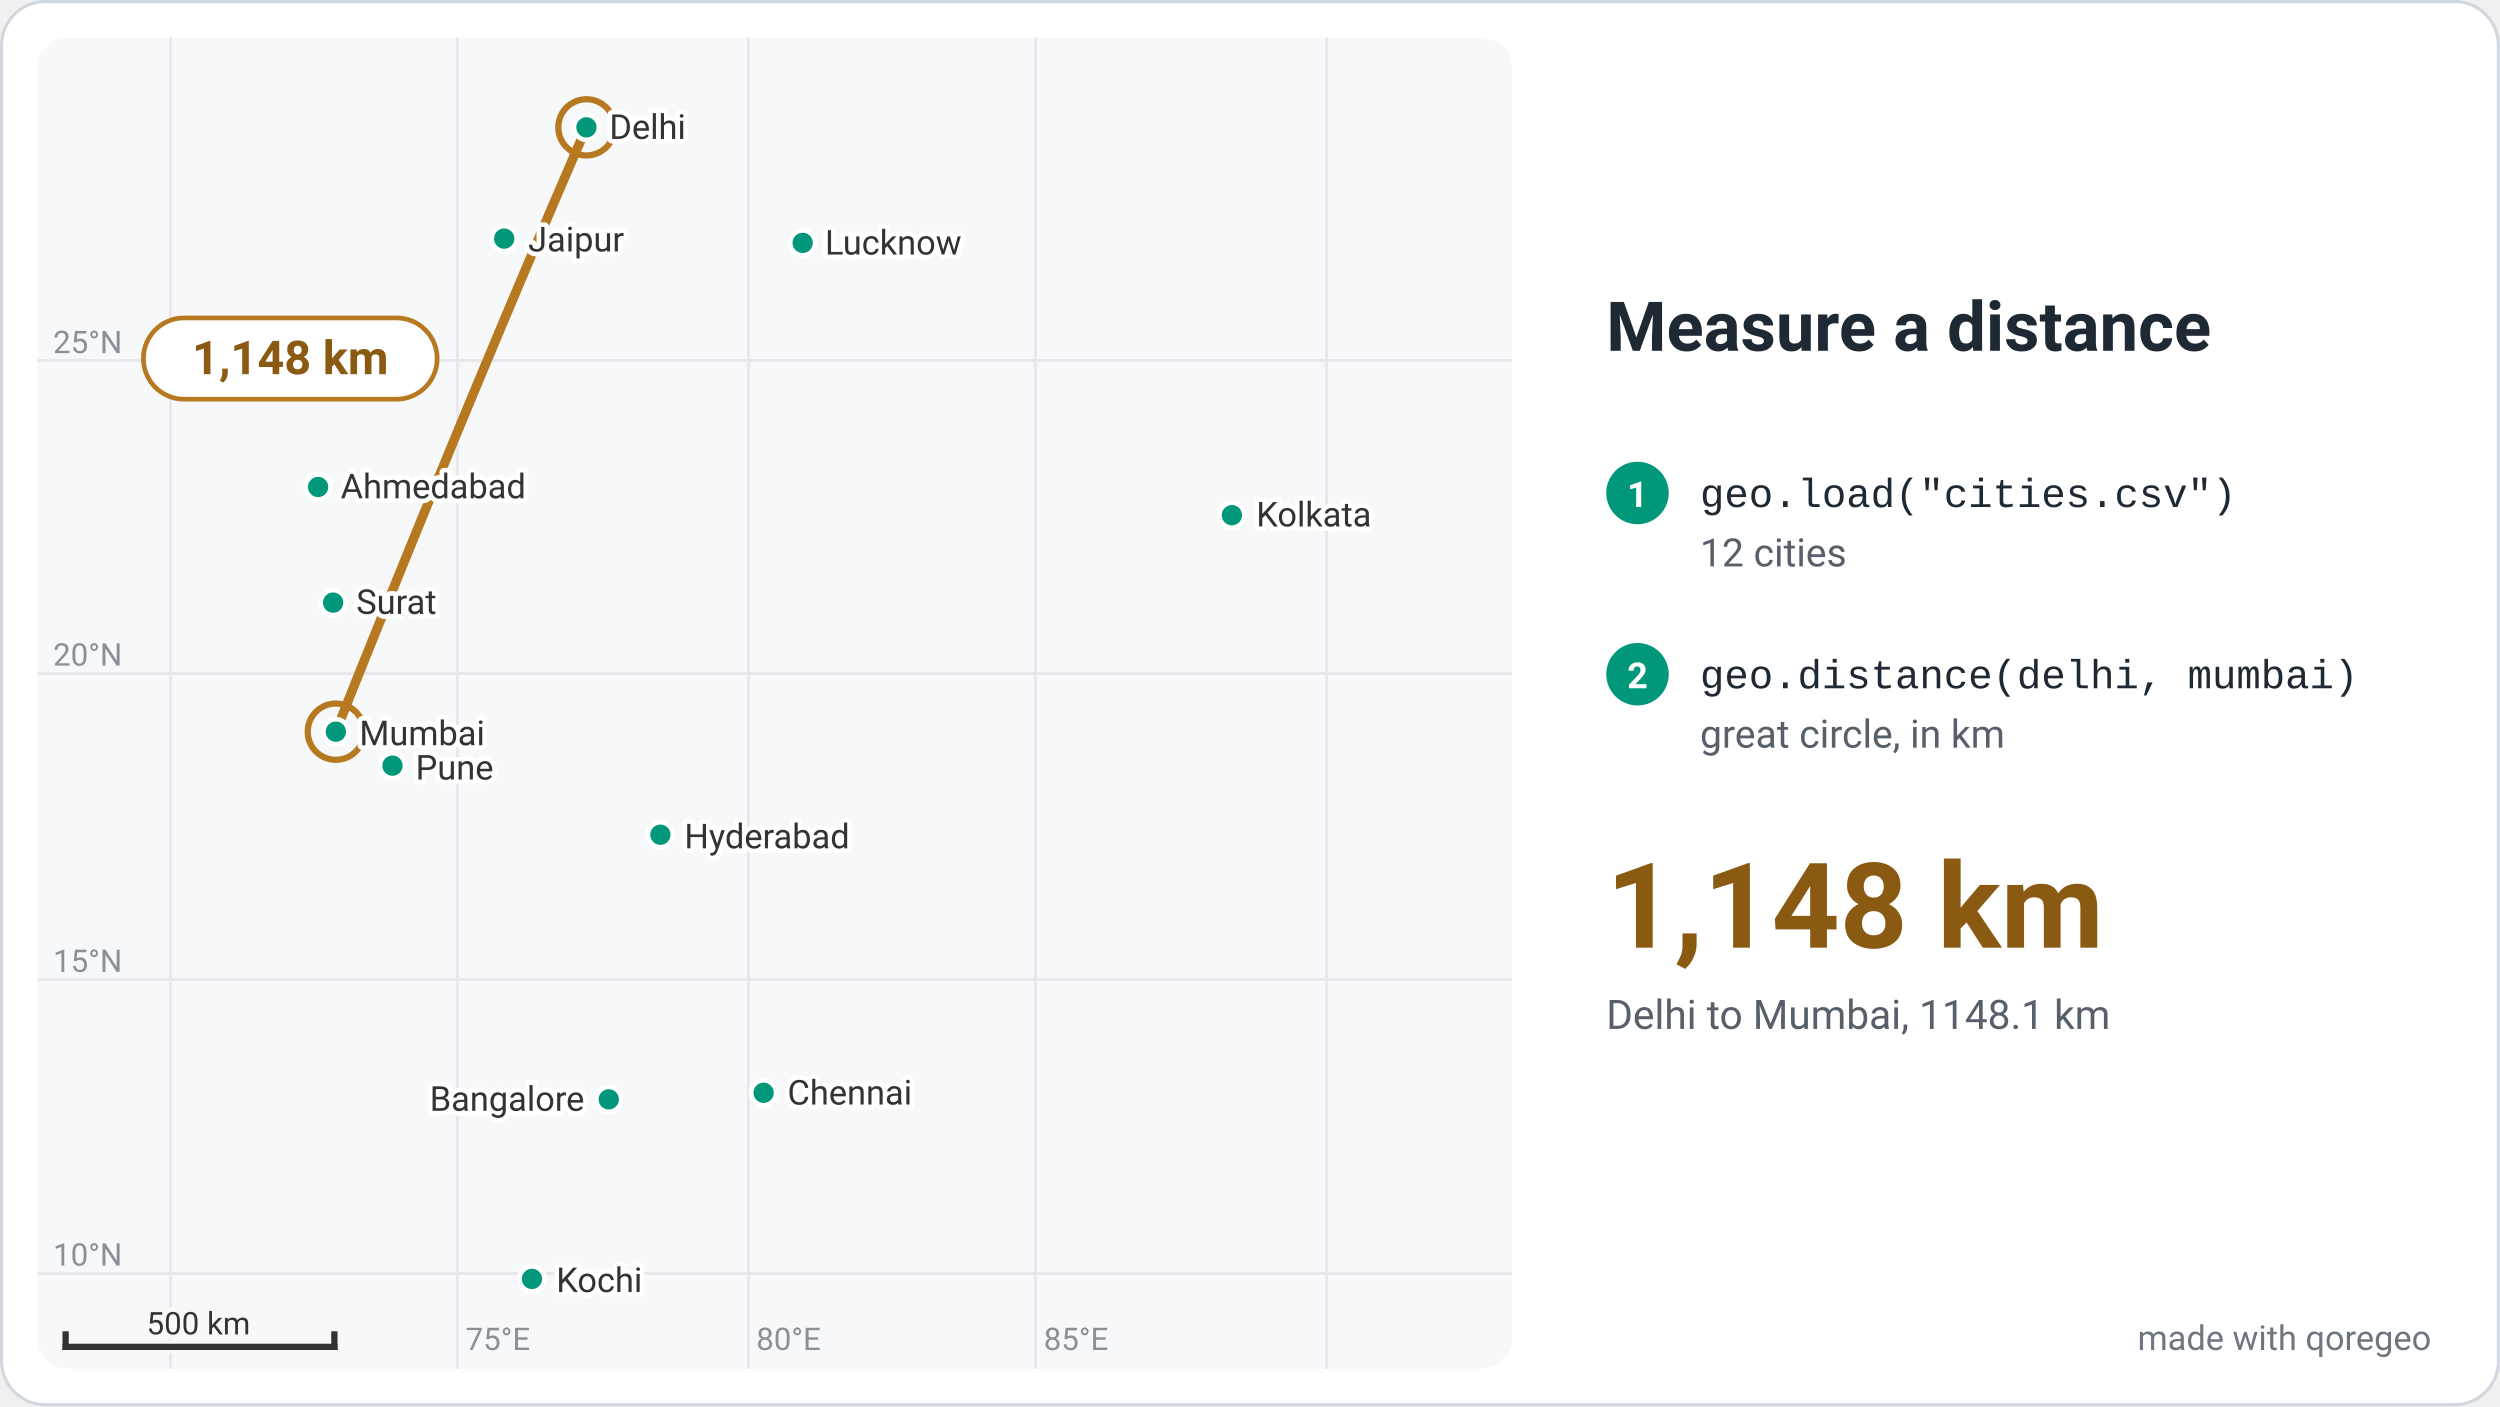
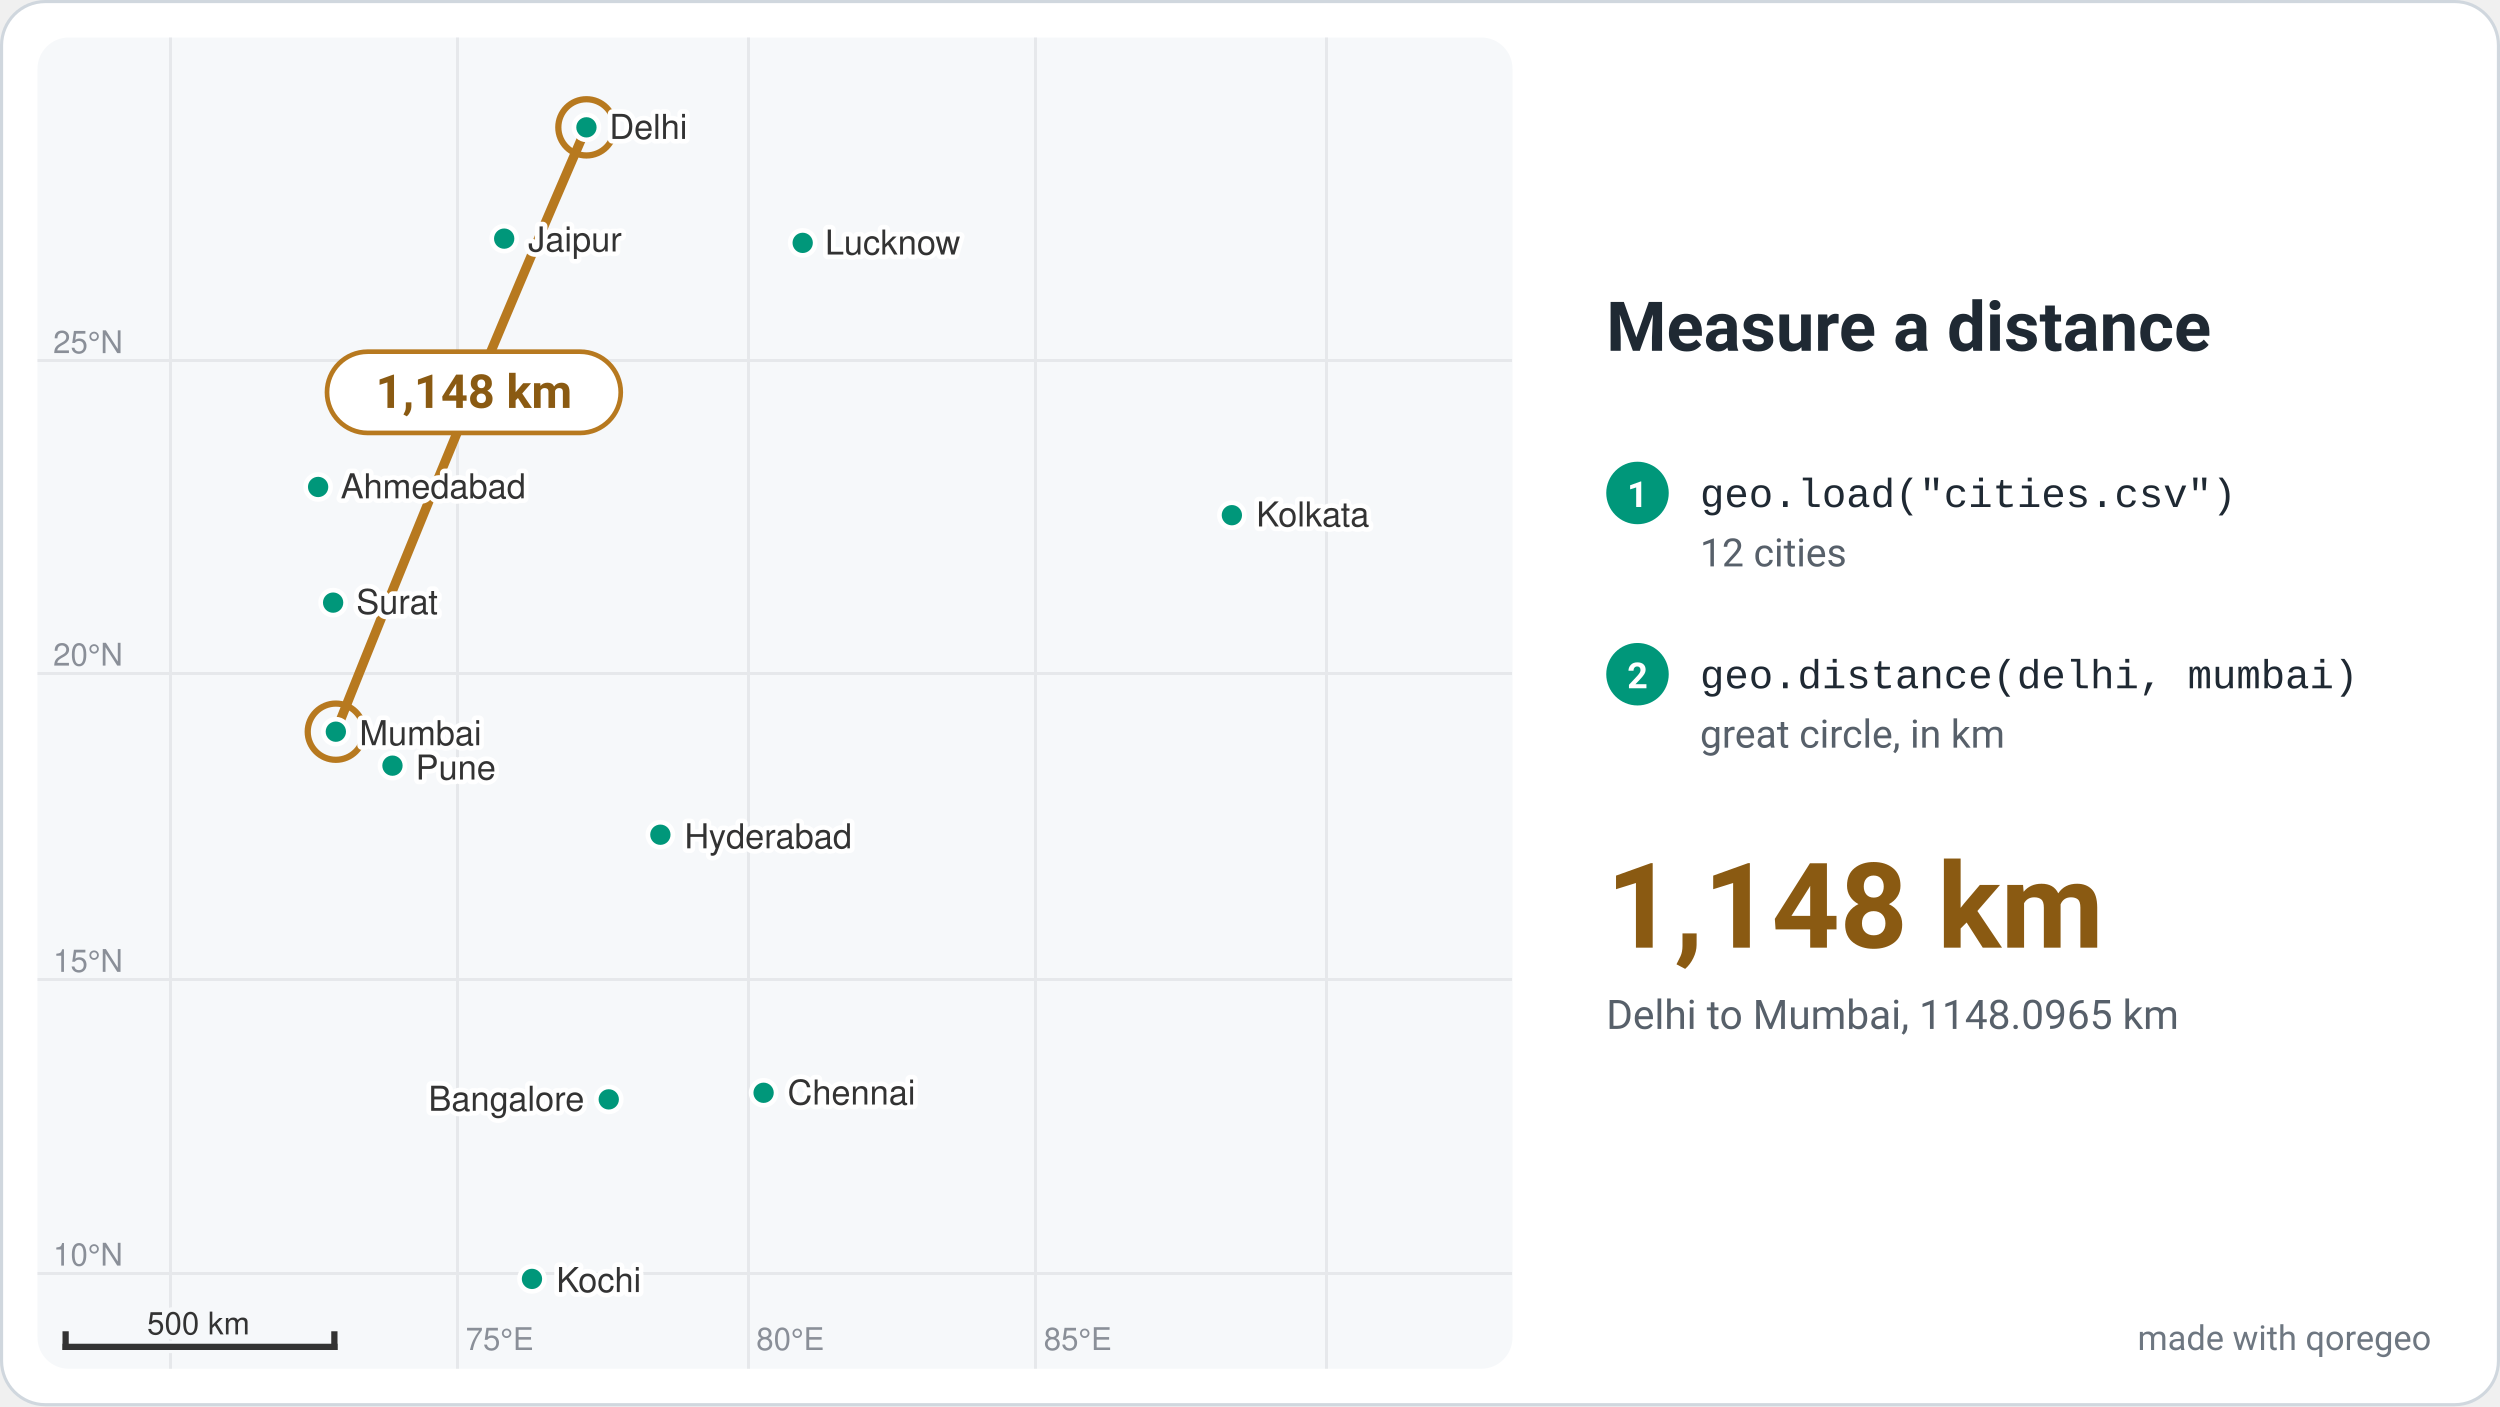
<svg xmlns="http://www.w3.org/2000/svg" width="800" height="450" viewBox="0 0 800 450" role="img" aria-labelledby="measure-title measure-desc">
  <style>
- text{font-family:system-ui,-apple-system,'Segoe UI',Roboto,Helvetica,Arial,sans-serif}
+ .ui{font-family:system-ui,-apple-system,'Segoe UI',Roboto,Helvetica,Arial,sans-serif}
.mono{font-family:ui-monospace,SFMono-Regular,'SF Mono',Menlo,Consolas,'Liberation Mono',monospace}
.a{animation-duration:10s;animation-iteration-count:infinite;animation-timing-function:cubic-bezier(.22,.61,.36,1);transform-box:fill-box;transform-origin:center}
.cycle{animation:cycle 10s linear infinite}
@keyframes cycle{0%,93%{opacity:1}98%,100%{opacity:0}}
.k0{animation-name:k0}@keyframes k0{0%,4%{opacity:0;transform:scale(.3)}9%,100%{opacity:1;transform:scale(1)}}
.k1{animation-name:k1}@keyframes k1{0%,6%{opacity:0;transform:scale(.3)}11%,100%{opacity:1;transform:scale(1)}}
.k2{animation-name:k2}@keyframes k2{0%,8%{opacity:0;transform:scale(.3)}13%,100%{opacity:1;transform:scale(1)}}
.k3{animation-name:k3}@keyframes k3{0%,10%{opacity:0;transform:scale(.3)}15%,100%{opacity:1;transform:scale(1)}}
.k4{animation-name:k4}@keyframes k4{0%,12%{opacity:0;transform:scale(.3)}17%,100%{opacity:1;transform:scale(1)}}
.k5{animation-name:k5}@keyframes k5{0%,14%{opacity:0;transform:scale(.3)}19%,100%{opacity:1;transform:scale(1)}}
.k6{animation-name:k6}@keyframes k6{0%,16%{opacity:0;transform:scale(.3)}21%,100%{opacity:1;transform:scale(1)}}
.k7{animation-name:k7}@keyframes k7{0%,18%{opacity:0;transform:scale(.3)}23%,100%{opacity:1;transform:scale(1)}}
.k8{animation-name:k8}@keyframes k8{0%,20%{opacity:0;transform:scale(.3)}25%,100%{opacity:1;transform:scale(1)}}
.k9{animation-name:k9}@keyframes k9{0%,22%{opacity:0;transform:scale(.3)}27%,100%{opacity:1;transform:scale(1)}}
.k10{animation-name:k10}@keyframes k10{0%,24%{opacity:0;transform:scale(.3)}29%,100%{opacity:1;transform:scale(1)}}
.k11{animation-name:k11}@keyframes k11{0%,26%{opacity:0;transform:scale(.3)}31%,100%{opacity:1;transform:scale(1)}}
.k12{animation-name:k12}@keyframes k12{0%,5%{opacity:0}10%,100%{opacity:1}}
.k13{animation-name:k13}@keyframes k13{0%,7%{opacity:0}12%,100%{opacity:1}}
.k14{animation-name:k14}@keyframes k14{0%,9%{opacity:0}14%,100%{opacity:1}}
.k15{animation-name:k15}@keyframes k15{0%,11%{opacity:0}16%,100%{opacity:1}}
.k16{animation-name:k16}@keyframes k16{0%,13%{opacity:0}18%,100%{opacity:1}}
.k17{animation-name:k17}@keyframes k17{0%,15%{opacity:0}20%,100%{opacity:1}}
.k18{animation-name:k18}@keyframes k18{0%,17%{opacity:0}22%,100%{opacity:1}}
.k19{animation-name:k19}@keyframes k19{0%,19%{opacity:0}24%,100%{opacity:1}}
.k20{animation-name:k20}@keyframes k20{0%,21%{opacity:0}26%,100%{opacity:1}}
.k21{animation-name:k21}@keyframes k21{0%,23%{opacity:0}28%,100%{opacity:1}}
.k22{animation-name:k22}@keyframes k22{0%,25%{opacity:0}30%,100%{opacity:1}}
.k23{animation-name:k23}@keyframes k23{0%,27%{opacity:0}32%,100%{opacity:1}}
.k24{animation-name:k24}@keyframes k24{0%,33%{opacity:0;transform:scale(.3)}38%,100%{opacity:1;transform:scale(1)}}
.k25{animation-name:k25}@keyframes k25{0%,53%{opacity:0;transform:scale(.3)}58%,100%{opacity:1;transform:scale(1)}}
.k26{animation-name:k26}@keyframes k26{0%,35%{stroke-dashoffset:217.36px}55%,100%{stroke-dashoffset:0px}}
.k27{animation-name:k27}@keyframes k27{0%,56%{opacity:0;transform:scale(.3)}61%,100%{opacity:1;transform:scale(1)}}
.k28{animation-name:k28}@keyframes k28{0%,3%{opacity:.3}7%{opacity:1}93%{opacity:1}98%,100%{opacity:.3}}
.k29{animation-name:k29}@keyframes k29{0%,33%{opacity:.3}37%{opacity:1}93%{opacity:1}98%,100%{opacity:.3}}
- .k30{animation-name:k30}@keyframes k30{0%,56%{opacity:0}60%,100%{opacity:1}}
+ .k30{animation-name:k30}@keyframes k30{0%,56%{opacity:0;transform:translateY(8px)}60%,100%{opacity:1;transform:translateY(0)}}
.k31{animation-name:k31}@keyframes k31{0%,56%{opacity:0}61%,100%{opacity:1}}
@media (prefers-reduced-motion:reduce){*{animation:none!important}}
</style>
  <defs>
    <clipPath id="map-clip">
      <rect width="472" height="426" rx="10" />
    </clipPath>
  </defs>
  <rect x="0.5" y="0.5" width="799" height="449" rx="14" fill="#ffffff" stroke="#d0d7de" />
  <g transform="translate(12 12)" clip-path="url(#map-clip)">
    <rect x="0" y="0" width="472" height="426" fill="#f6f8fa" />
    <g id="qg-grid" fill="none" stroke="#e6e8eb" stroke-width="1" shape-rendering="crispEdges">
      <path d="M42.5 0L42.5 426M134.5 0L134.5 426M227.5 0L227.5 426M319.5 0L319.5 426M412.5 0L412.5 426M0 395.5L472 395.5M0 301.5L472 301.5M0 203.5L472 203.5M0 103.5L472 103.5" />
    </g>
    <g id="qg-grid-labels" font-family="Helvetica, Arial, sans-serif" font-size="10" fill="#8a8f98" stroke="#f6f8fa" stroke-width="3" stroke-linejoin="round" paint-order="stroke">
      <text x="137" y="420">75°E</text>
      <text x="230" y="420">80°E</text>
      <text x="322" y="420">85°E</text>
      <text x="5" y="393">10°N</text>
      <text x="5" y="299">15°N</text>
      <text x="5" y="201">20°N</text>
      <text x="5" y="101">25°N</text>
    </g>
    <g id="qg-scale-bar">
      <g fill="#f6f8fa">
        <rect x="7" y="417" width="90" height="4" />
        <rect x="7" y="413" width="4" height="8" />
        <rect x="93" y="413" width="4" height="8" />
      </g>
      <g fill="#333333">
        <rect x="8" y="418" width="88" height="2" />
        <rect x="8" y="414" width="2" height="6" />
        <rect x="94" y="414" width="2" height="6" />
      </g>
      <g font-family="Helvetica, Arial, sans-serif" font-size="10" fill="#333333" stroke="#f6f8fa" stroke-width="3" stroke-linejoin="round" paint-order="stroke">
        <text x="51.5" y="415" text-anchor="middle">500 km</text>
      </g>
    </g>
    <g class="cycle">
      <path class="a k26" d="M175.66 28.75L170.27 41.21 164.94 53.61 159.67 65.95 154.45 78.25 149.28 90.49 144.17 102.68 139.1 114.83 134.08 126.92 129.11 138.97 124.18 150.98 119.3 162.94 114.45 174.86 109.65 186.74 104.88 198.58 100.15 210.38 95.47 222.14" fill="none" stroke="#b7791f" stroke-width="3" stroke-linecap="round" stroke-linejoin="round" stroke-dasharray="215.36 215.36" />
      <g fill="#00977a" stroke="#ffffff" stroke-width="1.5">
        <circle class="a k0" cx="175.66" cy="28.75" r="4" />
        <circle class="a k1" cx="95.47" cy="222.14" r="4" />
        <circle class="a k2" cx="182.8" cy="339.8" r="4" />
        <circle class="a k3" cx="382.2" cy="152.86" r="4" />
        <circle class="a k4" cx="232.35" cy="337.69" r="4" />
        <circle class="a k5" cx="113.59" cy="233.01" r="4" />
        <circle class="a k6" cx="199.32" cy="255.11" r="4" />
        <circle class="a k7" cx="89.8" cy="143.83" r="4" />
        <circle class="a k8" cx="94.6" cy="180.84" r="4" />
        <circle class="a k9" cx="149.34" cy="64.36" r="4" />
        <circle class="a k10" cx="244.86" cy="65.72" r="4" />
        <circle class="a k11" cx="158.23" cy="397.25" r="4" />
      </g>
      <circle class="a k24" cx="175.66" cy="28.75" r="9" fill="none" stroke="#b7791f" stroke-width="2" />
      <circle class="a k25" cx="95.47" cy="222.14" r="9" fill="none" stroke="#b7791f" stroke-width="2" />
-       <g font-size="11" fill="#333333" stroke="#ffffff" stroke-width="3" stroke-linejoin="round" paint-order="stroke">
+       <g font-family="Helvetica, Arial, sans-serif" font-size="11" fill="#333333" stroke="#ffffff" stroke-width="3" stroke-linejoin="round" paint-order="stroke">
        <text class="a k12" x="183" y="32.46">Delhi</text>
        <text class="a k13" x="103" y="226.46">Mumbai</text>
        <text class="a k14" x="175" y="343.46" text-anchor="end">Bangalore</text>
        <text class="a k15" x="390" y="156.46">Kolkata</text>
        <text class="a k16" x="240" y="341.46">Chennai</text>
        <text class="a k17" x="121" y="237.46">Pune</text>
        <text class="a k18" x="207" y="259.46">Hyderabad</text>
        <text class="a k19" x="97" y="147.46">Ahmedabad</text>
        <text class="a k20" x="102" y="184.46">Surat</text>
        <text class="a k21" x="157" y="68.46">Jaipur</text>
        <text class="a k22" x="252" y="69.46">Lucknow</text>
        <text class="a k23" x="166" y="401.46">Kochi</text>
      </g>
      <g class="a k27">
-         <rect x="33.89" y="89.74" width="94" height="26" rx="13" fill="#ffffff" stroke="#b7791f" stroke-width="1.5" />
-         <text x="80.89" y="107.74" text-anchor="middle" font-size="15" font-weight="700" fill="#8a5a12">1,148 km</text>
+         <rect x="92.64" y="100.54" width="94" height="26" rx="13" fill="#ffffff" stroke="#b7791f" stroke-width="1.5" />
+         <text x="139.64" y="118.54" text-anchor="middle" class="ui" font-size="15" font-weight="700" fill="#8a5a12">1,148 km</text>
      </g>
    </g>
  </g>
-   <text x="514" y="112.25" font-size="22" font-weight="600" fill="#1f2933">Measure a distance</text>
-   <g class="a k28">
-     <circle cx="524" cy="157.75" r="10" fill="#00977a" />
-     <text x="524" y="162.25" text-anchor="middle" font-size="11.5" font-weight="700" fill="#ffffff">1</text>
-     <text class="mono" x="544" y="162.25" font-size="13" fill="#1f2933">geo.load("cities.csv")</text>
-     <text x="544" y="181.25" font-size="12.5" fill="#57606a">12 cities</text>
+   <g class="ui">
+     <text x="514" y="112.25" font-size="22" font-weight="600" fill="#1f2933">Measure a distance</text>
+     <g class="a k28">
+       <circle cx="524" cy="157.75" r="10" fill="#00977a" />
+       <text x="524" y="162.25" text-anchor="middle" font-size="11.5" font-weight="700" fill="#ffffff">1</text>
+       <text class="mono" x="544" y="162.25" font-size="13" fill="#1f2933">geo.load("cities.csv")</text>
+       <text x="544" y="181.25" font-size="12.5" fill="#57606a">12 cities</text>
+     </g>
+     <g class="a k29">
+       <circle cx="524" cy="215.75" r="10" fill="#00977a" />
+       <text x="524" y="220.25" text-anchor="middle" font-size="11.5" font-weight="700" fill="#ffffff">2</text>
+       <text class="mono" x="544" y="220.25" font-size="13" fill="#1f2933">geo.distance(delhi, mumbai)</text>
+       <text x="544" y="239.25" font-size="12.5" fill="#57606a">great circle, in km</text>
+     </g>
+     <g class="cycle">
+       <text class="a k30" x="514" y="303.25" font-size="38" font-weight="700" fill="#1f2933">
+         <tspan fill="#8a5a12">1,148 km</tspan>
+       </text>
+       <text class="a k31" x="514" y="329.25" font-size="13" fill="#57606a">Delhi to Mumbai, 1148.0965 km</text>
+     </g>
  </g>
-   <g class="a k29">
-     <circle cx="524" cy="215.75" r="10" fill="#00977a" />
-     <text x="524" y="220.25" text-anchor="middle" font-size="11.5" font-weight="700" fill="#ffffff">2</text>
-     <text class="mono" x="544" y="220.25" font-size="13" fill="#1f2933">geo.distance(delhi, mumbai)</text>
-     <text x="544" y="239.25" font-size="12.5" fill="#57606a">great circle, in km</text>
-   </g>
-   <g class="cycle">
-     <text class="a k30" x="514" y="303.25" font-size="38" font-weight="700" fill="#1f2933">
-       <tspan fill="#8a5a12">1,148 km</tspan>
-     </text>
-     <text class="a k31" x="514" y="329.25" font-size="13" fill="#57606a">Delhi to Mumbai, 1148.1 km</text>
-   </g>
-   <text x="778" y="432" text-anchor="end" font-size="11" fill="#6e7781">made with qoregeo</text>
+   <text class="ui" x="778" y="432" text-anchor="end" font-size="11" fill="#6e7781">made with qoregeo</text>
</svg>
